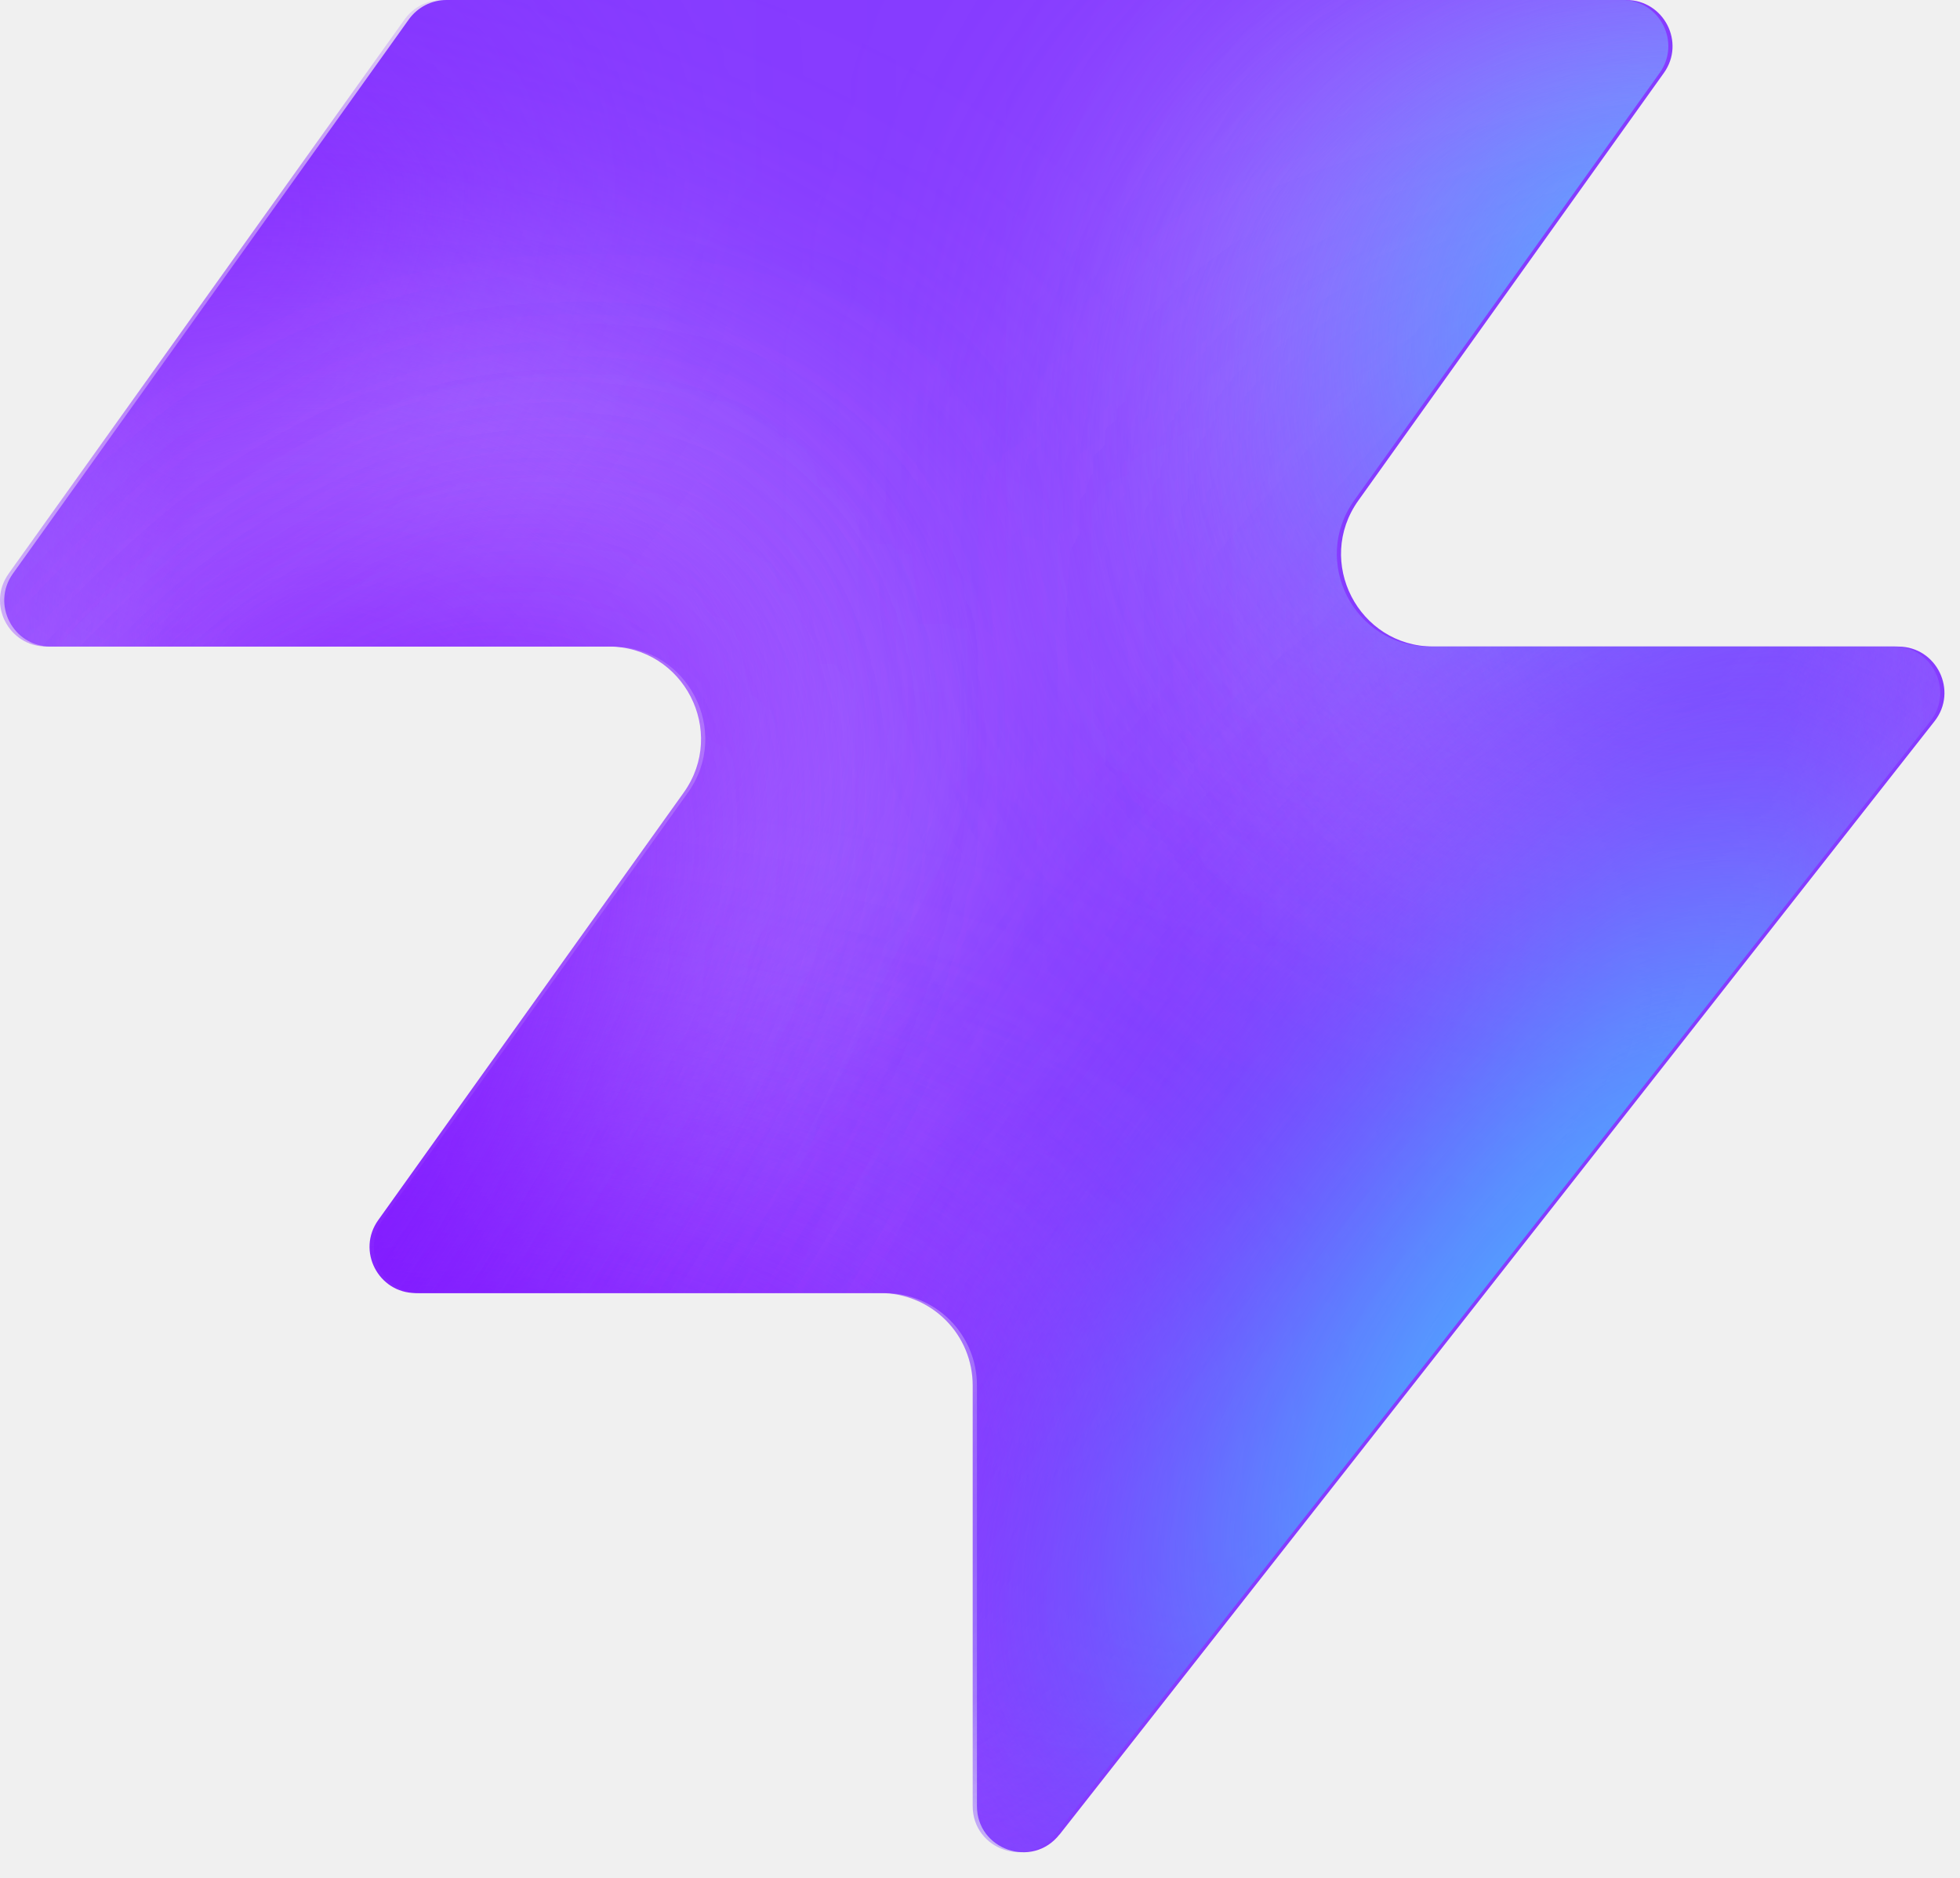
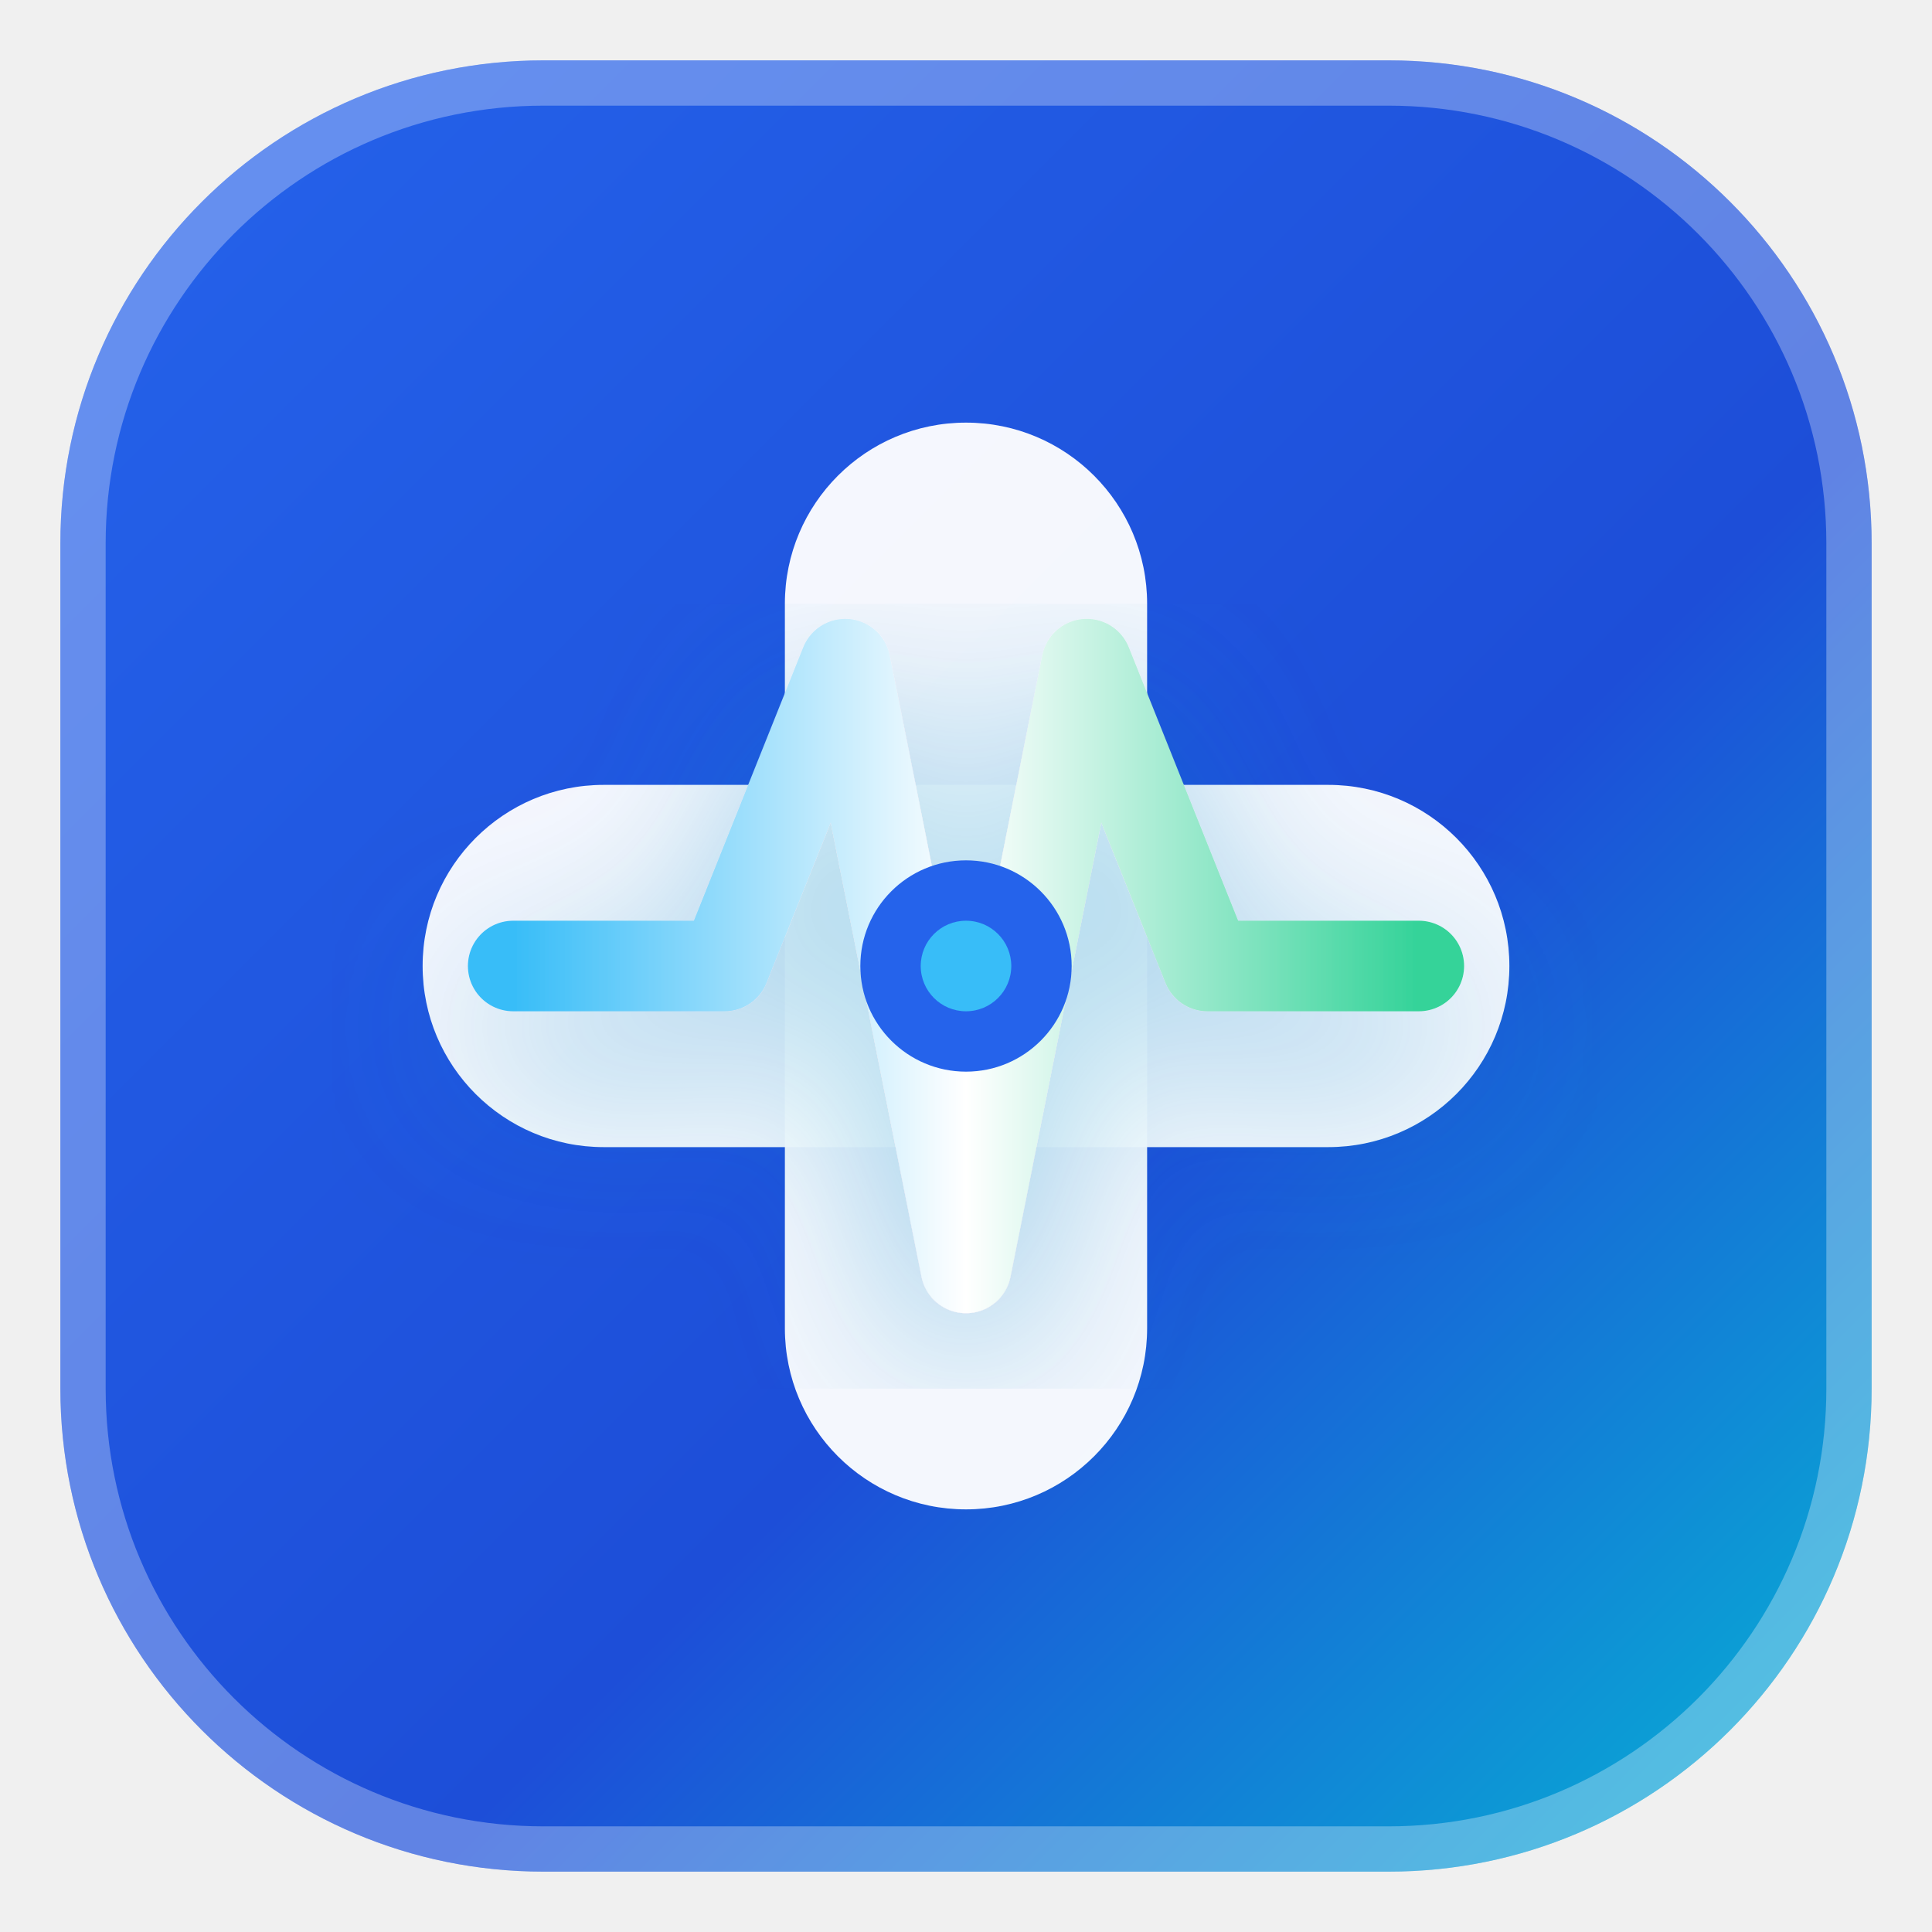
- <svg xmlns="http://www.w3.org/2000/svg" width="48" height="46" fill="none" viewBox="0 0 48 46">
-   <path fill="#863bff" d="M25.946 44.938c-.664.845-2.021.375-2.021-.698V33.937a2.26 2.26 0 0 0-2.262-2.262H10.287c-.92 0-1.456-1.04-.92-1.788l7.48-10.471c1.07-1.497 0-3.578-1.842-3.578H1.237c-.92 0-1.456-1.04-.92-1.788L10.013.474c.214-.297.556-.474.92-.474h28.894c.92 0 1.456 1.04.92 1.788l-7.48 10.471c-1.07 1.498 0 3.579 1.842 3.579h11.377c.943 0 1.473 1.088.89 1.83L25.947 44.94z" style="fill:#863bff;fill:color(display-p3 .525 .23 1);fill-opacity:1" />
-   <mask id="a" width="48" height="46" x="0" y="0" maskUnits="userSpaceOnUse" style="mask-type:alpha">
-     <path fill="#000" d="M25.842 44.938c-.664.844-2.021.375-2.021-.698V33.937a2.26 2.26 0 0 0-2.262-2.262H10.183c-.92 0-1.456-1.04-.92-1.788l7.48-10.471c1.07-1.498 0-3.579-1.842-3.579H1.133c-.92 0-1.456-1.04-.92-1.787L9.91.473c.214-.297.556-.474.92-.474h28.894c.92 0 1.456 1.04.92 1.788l-7.48 10.471c-1.07 1.498 0 3.578 1.842 3.578h11.377c.943 0 1.473 1.088.89 1.832L25.843 44.94z" style="fill:#000;fill-opacity:1" />
-   </mask>
-   <g mask="url(#a)">
-     <g filter="url(#b)">
-       <ellipse cx="5.508" cy="14.704" fill="#ede6ff" rx="5.508" ry="14.704" style="fill:#ede6ff;fill:color(display-p3 .927 .903 1);fill-opacity:1" transform="matrix(.00324 1 1 -.00324 -4.47 31.516)" />
-     </g>
-     <g filter="url(#c)">
-       <ellipse cx="10.399" cy="29.851" fill="#ede6ff" rx="10.399" ry="29.851" style="fill:#ede6ff;fill:color(display-p3 .927 .903 1);fill-opacity:1" transform="matrix(.00324 1 1 -.00324 -39.328 7.883)" />
-     </g>
-     <g filter="url(#d)">
-       <ellipse cx="5.508" cy="30.487" fill="#7e14ff" rx="5.508" ry="30.487" style="fill:#7e14ff;fill:color(display-p3 .492 .077 1);fill-opacity:1" transform="rotate(89.814 -25.913 -14.639)scale(1 -1)" />
-     </g>
-     <g filter="url(#e)">
-       <ellipse cx="5.508" cy="30.599" fill="#7e14ff" rx="5.508" ry="30.599" style="fill:#7e14ff;fill:color(display-p3 .492 .077 1);fill-opacity:1" transform="rotate(89.814 -32.644 -3.334)scale(1 -1)" />
-     </g>
-     <g filter="url(#f)">
-       <ellipse cx="5.508" cy="30.599" fill="#7e14ff" rx="5.508" ry="30.599" style="fill:#7e14ff;fill:color(display-p3 .492 .077 1);fill-opacity:1" transform="matrix(.00324 1 1 -.00324 -34.34 30.47)" />
-     </g>
-     <g filter="url(#g)">
-       <ellipse cx="14.072" cy="22.078" fill="#ede6ff" rx="14.072" ry="22.078" style="fill:#ede6ff;fill:color(display-p3 .927 .903 1);fill-opacity:1" transform="rotate(93.35 24.506 48.493)scale(-1 1)" />
-     </g>
-     <g filter="url(#h)">
-       <ellipse cx="3.47" cy="21.501" fill="#7e14ff" rx="3.47" ry="21.501" style="fill:#7e14ff;fill:color(display-p3 .492 .077 1);fill-opacity:1" transform="rotate(89.009 28.708 47.59)scale(-1 1)" />
-     </g>
-     <g filter="url(#i)">
-       <ellipse cx="3.47" cy="21.501" fill="#7e14ff" rx="3.47" ry="21.501" style="fill:#7e14ff;fill:color(display-p3 .492 .077 1);fill-opacity:1" transform="rotate(89.009 28.708 47.59)scale(-1 1)" />
-     </g>
-     <g filter="url(#j)">
-       <ellipse cx=".387" cy="8.972" fill="#7e14ff" rx="4.407" ry="29.108" style="fill:#7e14ff;fill:color(display-p3 .492 .077 1);fill-opacity:1" transform="rotate(39.51 .387 8.972)" />
-     </g>
-     <g filter="url(#k)">
-       <ellipse cx="47.523" cy="-6.092" fill="#7e14ff" rx="4.407" ry="29.108" style="fill:#7e14ff;fill:color(display-p3 .492 .077 1);fill-opacity:1" transform="rotate(37.892 47.523 -6.092)" />
-     </g>
-     <g filter="url(#l)">
-       <ellipse cx="41.412" cy="6.333" fill="#47bfff" rx="5.971" ry="9.665" style="fill:#47bfff;fill:color(display-p3 .28 .748 1);fill-opacity:1" transform="rotate(37.892 41.412 6.333)" />
-     </g>
-     <g filter="url(#m)">
-       <ellipse cx="-1.879" cy="38.332" fill="#7e14ff" rx="4.407" ry="29.108" style="fill:#7e14ff;fill:color(display-p3 .492 .077 1);fill-opacity:1" transform="rotate(37.892 -1.88 38.332)" />
-     </g>
-     <g filter="url(#n)">
-       <ellipse cx="-1.879" cy="38.332" fill="#7e14ff" rx="4.407" ry="29.108" style="fill:#7e14ff;fill:color(display-p3 .492 .077 1);fill-opacity:1" transform="rotate(37.892 -1.88 38.332)" />
-     </g>
-     <g filter="url(#o)">
-       <ellipse cx="35.651" cy="29.907" fill="#7e14ff" rx="4.407" ry="29.108" style="fill:#7e14ff;fill:color(display-p3 .492 .077 1);fill-opacity:1" transform="rotate(37.892 35.651 29.907)" />
-     </g>
-     <g filter="url(#p)">
-       <ellipse cx="38.418" cy="32.4" fill="#47bfff" rx="5.971" ry="15.297" style="fill:#47bfff;fill:color(display-p3 .28 .748 1);fill-opacity:1" transform="rotate(37.892 38.418 32.4)" />
-     </g>
-   </g>
+ <svg xmlns="http://www.w3.org/2000/svg" viewBox="0 0 64 64" width="64" height="64">
  <defs>
-     <filter id="b" width="60.045" height="41.654" x="-19.77" y="16.149" color-interpolation-filters="sRGB" filterUnits="userSpaceOnUse">
-       <feFlood flood-opacity="0" result="BackgroundImageFix" />
-       <feBlend in="SourceGraphic" in2="BackgroundImageFix" result="shape" />
-       <feGaussianBlur result="effect1_foregroundBlur_2002_17158" stdDeviation="7.659" />
-     </filter>
-     <filter id="c" width="90.34" height="51.437" x="-54.613" y="-7.533" color-interpolation-filters="sRGB" filterUnits="userSpaceOnUse">
-       <feFlood flood-opacity="0" result="BackgroundImageFix" />
-       <feBlend in="SourceGraphic" in2="BackgroundImageFix" result="shape" />
-       <feGaussianBlur result="effect1_foregroundBlur_2002_17158" stdDeviation="7.659" />
-     </filter>
-     <filter id="d" width="79.355" height="29.4" x="-49.64" y="2.03" color-interpolation-filters="sRGB" filterUnits="userSpaceOnUse">
-       <feFlood flood-opacity="0" result="BackgroundImageFix" />
-       <feBlend in="SourceGraphic" in2="BackgroundImageFix" result="shape" />
-       <feGaussianBlur result="effect1_foregroundBlur_2002_17158" stdDeviation="4.596" />
-     </filter>
-     <filter id="e" width="79.579" height="29.4" x="-45.045" y="20.029" color-interpolation-filters="sRGB" filterUnits="userSpaceOnUse">
-       <feFlood flood-opacity="0" result="BackgroundImageFix" />
-       <feBlend in="SourceGraphic" in2="BackgroundImageFix" result="shape" />
-       <feGaussianBlur result="effect1_foregroundBlur_2002_17158" stdDeviation="4.596" />
-     </filter>
-     <filter id="f" width="79.579" height="29.4" x="-43.513" y="21.178" color-interpolation-filters="sRGB" filterUnits="userSpaceOnUse">
-       <feFlood flood-opacity="0" result="BackgroundImageFix" />
-       <feBlend in="SourceGraphic" in2="BackgroundImageFix" result="shape" />
-       <feGaussianBlur result="effect1_foregroundBlur_2002_17158" stdDeviation="4.596" />
-     </filter>
-     <filter id="g" width="74.749" height="58.852" x="15.756" y="-17.901" color-interpolation-filters="sRGB" filterUnits="userSpaceOnUse">
-       <feFlood flood-opacity="0" result="BackgroundImageFix" />
-       <feBlend in="SourceGraphic" in2="BackgroundImageFix" result="shape" />
-       <feGaussianBlur result="effect1_foregroundBlur_2002_17158" stdDeviation="7.659" />
-     </filter>
-     <filter id="h" width="61.377" height="25.362" x="23.548" y="2.284" color-interpolation-filters="sRGB" filterUnits="userSpaceOnUse">
-       <feFlood flood-opacity="0" result="BackgroundImageFix" />
-       <feBlend in="SourceGraphic" in2="BackgroundImageFix" result="shape" />
-       <feGaussianBlur result="effect1_foregroundBlur_2002_17158" stdDeviation="4.596" />
-     </filter>
-     <filter id="i" width="61.377" height="25.362" x="23.548" y="2.284" color-interpolation-filters="sRGB" filterUnits="userSpaceOnUse">
-       <feFlood flood-opacity="0" result="BackgroundImageFix" />
-       <feBlend in="SourceGraphic" in2="BackgroundImageFix" result="shape" />
-       <feGaussianBlur result="effect1_foregroundBlur_2002_17158" stdDeviation="4.596" />
-     </filter>
-     <filter id="j" width="56.045" height="63.649" x="-27.636" y="-22.853" color-interpolation-filters="sRGB" filterUnits="userSpaceOnUse">
-       <feFlood flood-opacity="0" result="BackgroundImageFix" />
-       <feBlend in="SourceGraphic" in2="BackgroundImageFix" result="shape" />
-       <feGaussianBlur result="effect1_foregroundBlur_2002_17158" stdDeviation="4.596" />
-     </filter>
-     <filter id="k" width="54.814" height="64.646" x="20.116" y="-38.415" color-interpolation-filters="sRGB" filterUnits="userSpaceOnUse">
-       <feFlood flood-opacity="0" result="BackgroundImageFix" />
-       <feBlend in="SourceGraphic" in2="BackgroundImageFix" result="shape" />
-       <feGaussianBlur result="effect1_foregroundBlur_2002_17158" stdDeviation="4.596" />
-     </filter>
-     <filter id="l" width="33.541" height="35.313" x="24.641" y="-11.323" color-interpolation-filters="sRGB" filterUnits="userSpaceOnUse">
-       <feFlood flood-opacity="0" result="BackgroundImageFix" />
-       <feBlend in="SourceGraphic" in2="BackgroundImageFix" result="shape" />
-       <feGaussianBlur result="effect1_foregroundBlur_2002_17158" stdDeviation="4.596" />
-     </filter>
-     <filter id="m" width="54.814" height="64.646" x="-29.286" y="6.009" color-interpolation-filters="sRGB" filterUnits="userSpaceOnUse">
-       <feFlood flood-opacity="0" result="BackgroundImageFix" />
-       <feBlend in="SourceGraphic" in2="BackgroundImageFix" result="shape" />
-       <feGaussianBlur result="effect1_foregroundBlur_2002_17158" stdDeviation="4.596" />
-     </filter>
-     <filter id="n" width="54.814" height="64.646" x="-29.286" y="6.009" color-interpolation-filters="sRGB" filterUnits="userSpaceOnUse">
-       <feFlood flood-opacity="0" result="BackgroundImageFix" />
-       <feBlend in="SourceGraphic" in2="BackgroundImageFix" result="shape" />
-       <feGaussianBlur result="effect1_foregroundBlur_2002_17158" stdDeviation="4.596" />
-     </filter>
-     <filter id="o" width="54.814" height="64.646" x="8.244" y="-2.416" color-interpolation-filters="sRGB" filterUnits="userSpaceOnUse">
-       <feFlood flood-opacity="0" result="BackgroundImageFix" />
-       <feBlend in="SourceGraphic" in2="BackgroundImageFix" result="shape" />
-       <feGaussianBlur result="effect1_foregroundBlur_2002_17158" stdDeviation="4.596" />
-     </filter>
-     <filter id="p" width="39.409" height="43.623" x="18.713" y="10.588" color-interpolation-filters="sRGB" filterUnits="userSpaceOnUse">
-       <feFlood flood-opacity="0" result="BackgroundImageFix" />
-       <feBlend in="SourceGraphic" in2="BackgroundImageFix" result="shape" />
-       <feGaussianBlur result="effect1_foregroundBlur_2002_17158" stdDeviation="4.596" />
+     <linearGradient id="ms-bg" x1="0%" y1="0%" x2="100%" y2="100%">
+       <stop offset="0%" stop-color="#2563eb" />
+       <stop offset="60%" stop-color="#1d4ed8" />
+       <stop offset="100%" stop-color="#06b6d4" />
+     </linearGradient>
+     <linearGradient id="ms-pulse" x1="0%" y1="0%" x2="100%" y2="0%">
+       <stop offset="0%" stop-color="#38bdf8" />
+       <stop offset="50%" stop-color="#ffffff" />
+       <stop offset="100%" stop-color="#34d399" />
+     </linearGradient>
+     <filter id="ms-glow" x="-20%" y="-20%" width="140%" height="140%">
+       <feDropShadow dx="0" dy="2" stdDeviation="3" flood-color="#0284c7" flood-opacity="0.4" />
    </filter>
  </defs>
+   <rect x="2" y="2" width="60" height="60" rx="16" fill="url(#ms-bg)" />
+   <rect x="2.75" y="2.75" width="58.5" height="58.5" rx="15.25" fill="none" stroke="rgba(255,255,255,0.3)" stroke-width="1.5" />
+   <rect x="26" y="14" width="12" height="36" rx="6" fill="#ffffff" opacity="0.95" />
+   <rect x="14" y="26" width="36" height="12" rx="6" fill="#ffffff" opacity="0.95" />
+   <path d="M 17 32 H 24 L 28 22 L 32 42 L 36 22 L 40 32 H 47" fill="none" stroke="url(#ms-pulse)" stroke-width="3" stroke-linecap="round" stroke-linejoin="round" filter="url(#ms-glow)" />
+   <circle cx="32" cy="32" r="3.5" fill="#2563eb" />
+   <circle cx="32" cy="32" r="1.5" fill="#38bdf8" />
</svg>
